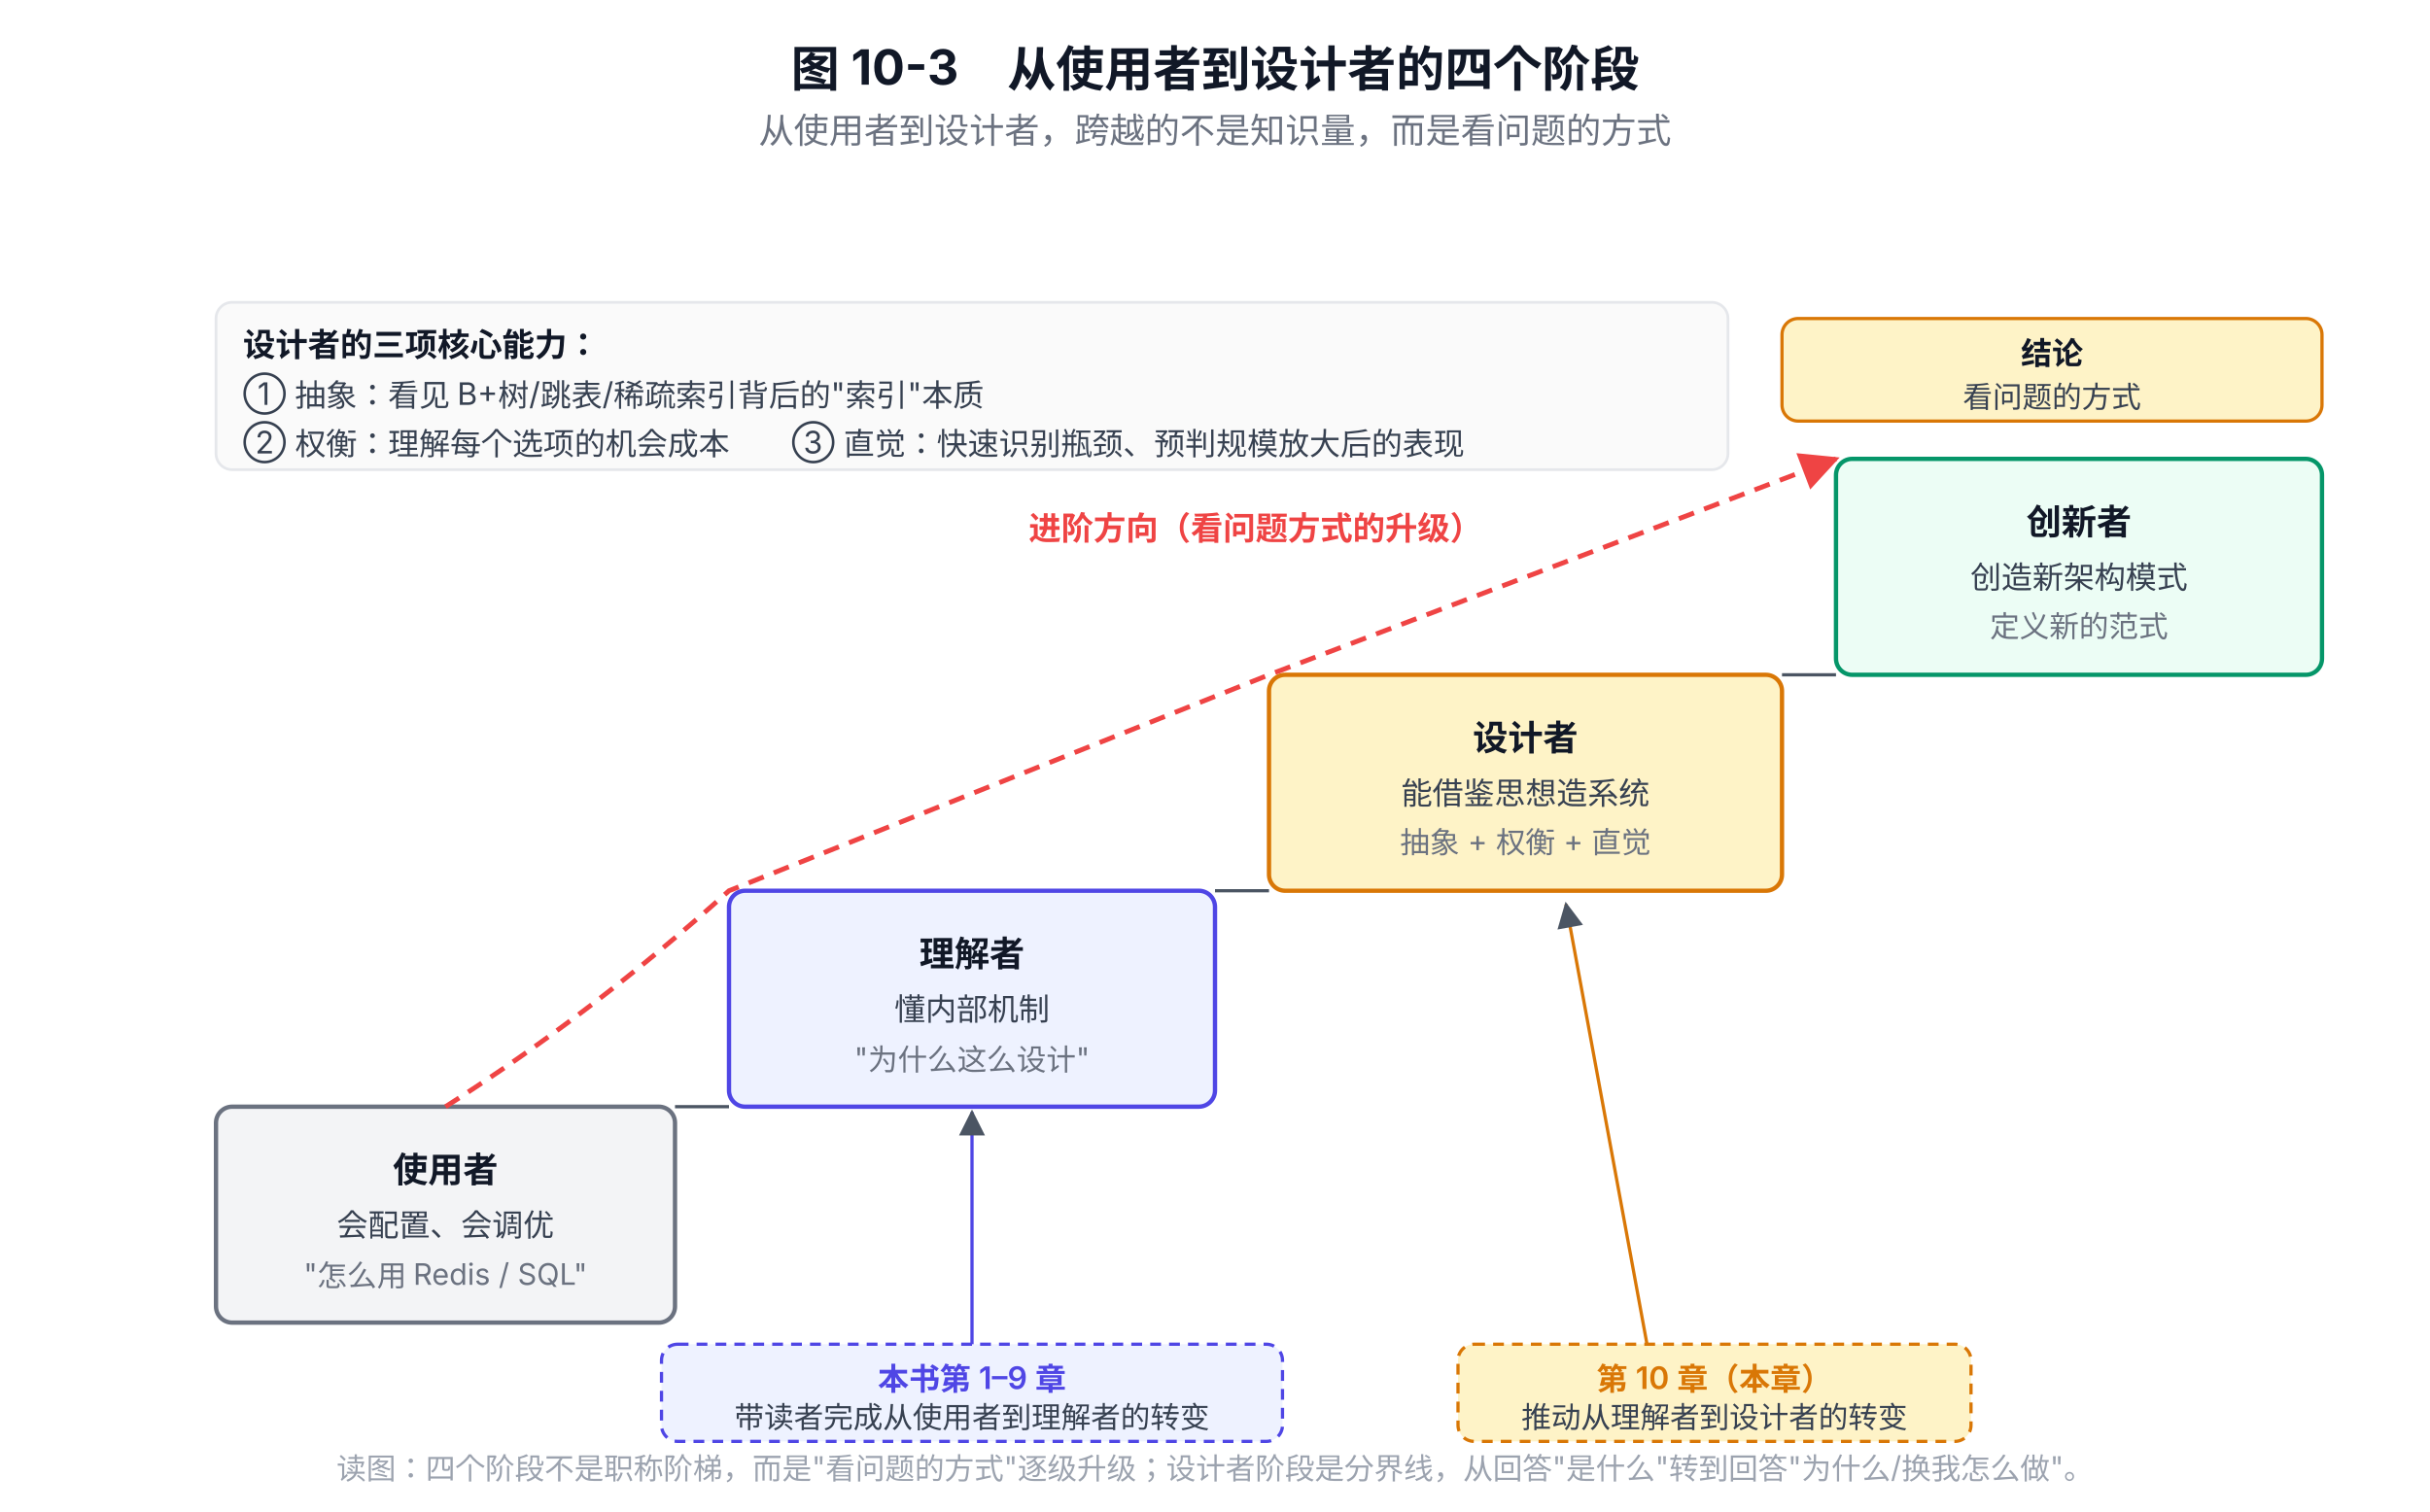
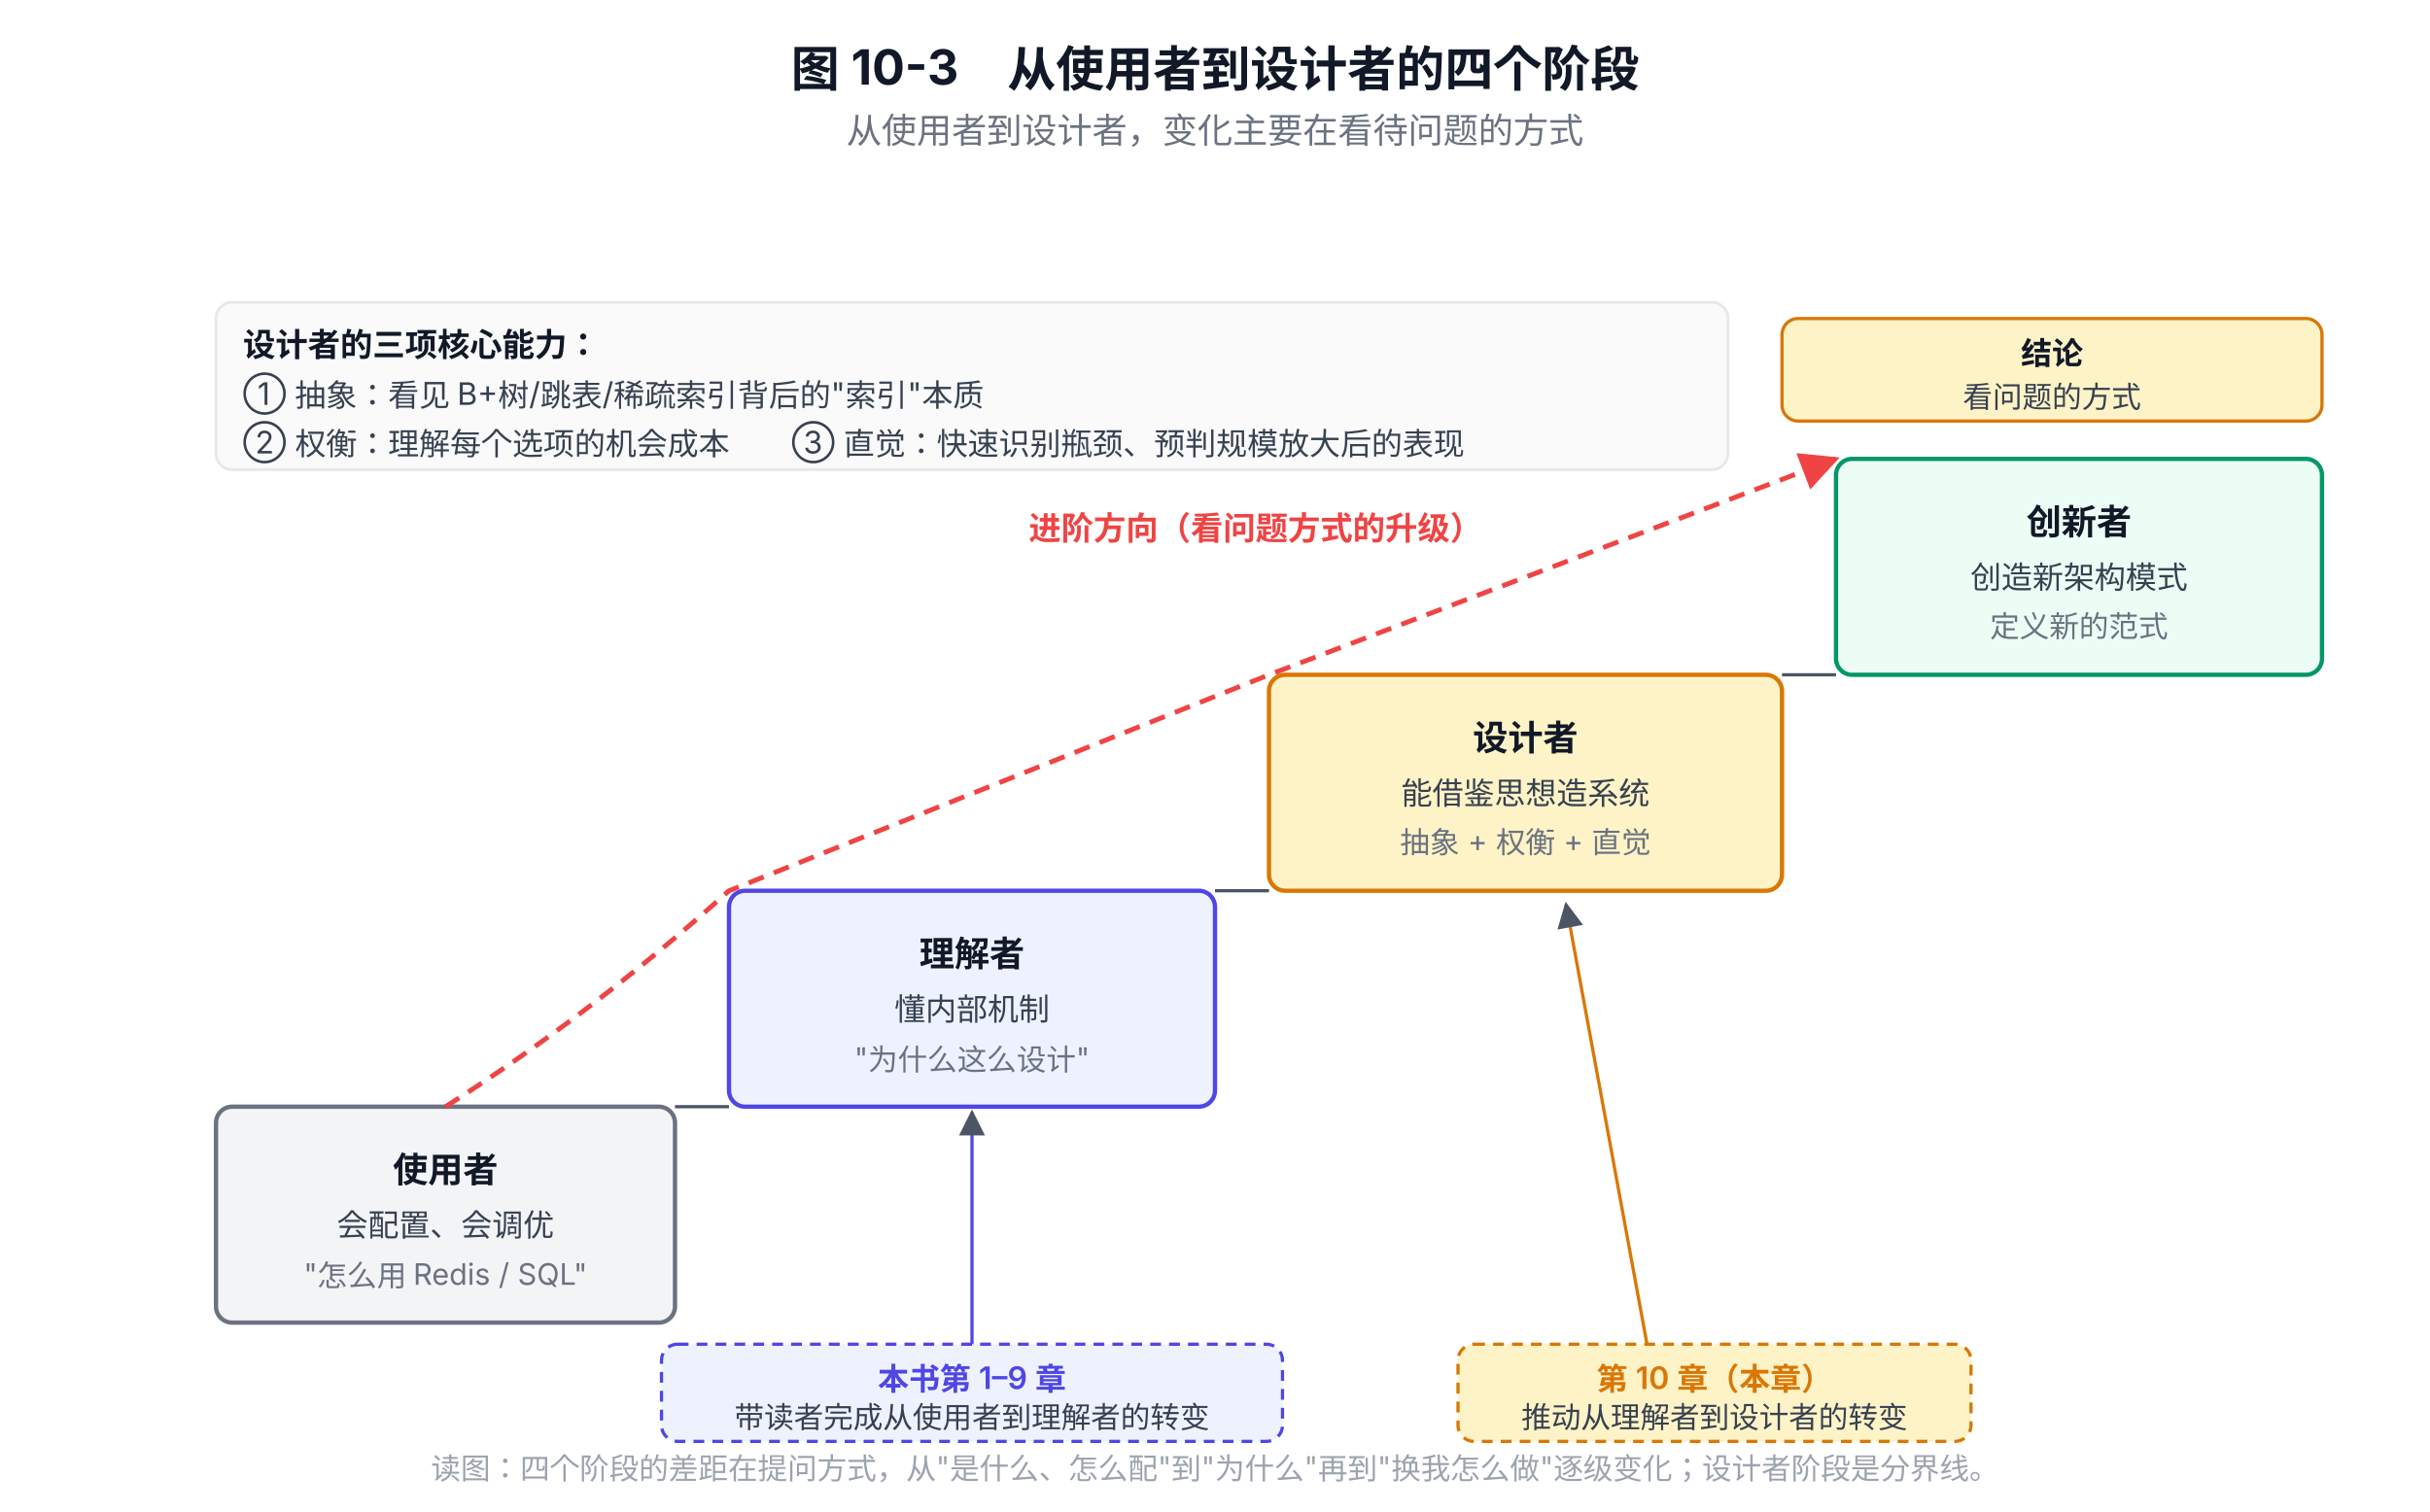
<svg xmlns="http://www.w3.org/2000/svg" viewBox="0 0 900 560" font-family="system-ui, -apple-system, 'PingFang SC', 'Microsoft YaHei', sans-serif">
  <defs>
    <marker id="arrow" viewBox="0 0 10 10" refX="9" refY="5" markerWidth="8" markerHeight="8" orient="auto-start-reverse">
      <path d="M0,0 L10,5 L0,10 z" fill="#EF4444" />
    </marker>
    <marker id="arrowGray" viewBox="0 0 10 10" refX="9" refY="5" markerWidth="8" markerHeight="8" orient="auto-start-reverse">
      <path d="M0,0 L10,5 L0,10 z" fill="#4B5563" />
    </marker>
  </defs>
  <text x="450" y="32" text-anchor="middle" font-size="18" font-weight="700" fill="#111827">图 10-3　从使用者到设计者的四个阶段</text>
-   <text x="450" y="53" text-anchor="middle" font-size="13" fill="#6B7280">从使用者到设计者，跨越的不是知识量，而是看问题的方式</text>
+   <text x="450" y="53" text-anchor="middle" font-size="13" fill="#6B7280">从使用者到设计者，变化主要在看待问题的方式</text>
  <rect x="80" y="410" width="170" height="80" rx="6" fill="#F3F4F6" stroke="#6B7280" stroke-width="1.6" />
  <text x="165" y="438" text-anchor="middle" font-size="13" font-weight="700" fill="#111827">使用者</text>
  <text x="165" y="458" text-anchor="middle" font-size="11.5" fill="#374151">会配置、会调优</text>
  <text x="165" y="476" text-anchor="middle" font-size="11" fill="#6B7280">"怎么用 Redis / SQL"</text>
  <rect x="270" y="330" width="180" height="80" rx="6" fill="#EEF2FF" stroke="#4F46E5" stroke-width="1.6" />
  <text x="360" y="358" text-anchor="middle" font-size="13" font-weight="700" fill="#111827">理解者</text>
  <text x="360" y="378" text-anchor="middle" font-size="11.5" fill="#374151">懂内部机制</text>
  <text x="360" y="396" text-anchor="middle" font-size="11" fill="#6B7280">"为什么这么设计"</text>
  <rect x="470" y="250" width="190" height="80" rx="6" fill="#FEF3C7" stroke="#D97706" stroke-width="1.6" />
  <text x="565" y="278" text-anchor="middle" font-size="13" font-weight="700" fill="#111827">设计者</text>
  <text x="565" y="298" text-anchor="middle" font-size="11.5" fill="#374151">能借鉴思想造系统</text>
  <text x="565" y="316" text-anchor="middle" font-size="11" fill="#6B7280">抽象 + 权衡 + 直觉</text>
  <rect x="680" y="170" width="180" height="80" rx="6" fill="#ECFDF5" stroke="#059669" stroke-width="1.6" />
  <text x="770" y="198" text-anchor="middle" font-size="13" font-weight="700" fill="#111827">创新者</text>
  <text x="770" y="218" text-anchor="middle" font-size="11.5" fill="#374151">创造新架构模式</text>
  <text x="770" y="236" text-anchor="middle" font-size="11" fill="#6B7280">定义新的范式</text>
  <line x1="250" y1="410" x2="270" y2="410" stroke="#4B5563" stroke-width="1.2" />
  <line x1="450" y1="330" x2="470" y2="330" stroke="#4B5563" stroke-width="1.2" />
  <line x1="660" y1="250" x2="680" y2="250" stroke="#4B5563" stroke-width="1.2" />
  <path d="M 165 410 Q 220 375 270 330 Q 370 290 470 250 Q 575 210 680 170" fill="none" stroke="#EF4444" stroke-width="1.8" stroke-dasharray="6,4" marker-end="url(#arrow)" />
  <text x="465" y="200" text-anchor="middle" font-size="12" font-weight="600" fill="#EF4444">进阶方向（看问题方式的升级）</text>
  <rect x="245" y="498" width="230" height="36" rx="6" fill="#EEF2FF" stroke="#4F46E5" stroke-width="1.2" stroke-dasharray="4,3" />
  <text x="360" y="515" text-anchor="middle" font-size="11.5" font-weight="600" fill="#4F46E5">本书第 1–9 章</text>
  <text x="360" y="529" text-anchor="middle" font-size="11" fill="#374151">带读者完成从使用者到理解者的转变</text>
  <line x1="360" y1="498" x2="360" y2="412" stroke="#4F46E5" stroke-width="1.2" marker-end="url(#arrowGray)" />
  <rect x="540" y="498" width="190" height="36" rx="6" fill="#FEF3C7" stroke="#D97706" stroke-width="1.2" stroke-dasharray="4,3" />
  <text x="635" y="515" text-anchor="middle" font-size="11.5" font-weight="600" fill="#D97706">第 10 章（本章）</text>
  <text x="635" y="529" text-anchor="middle" font-size="11" fill="#374151">推动从理解者到设计者的转变</text>
  <line x1="610" y1="498" x2="580" y2="335" stroke="#D97706" stroke-width="1.2" marker-end="url(#arrowGray)" />
  <rect x="80" y="112" width="560" height="62" rx="6" fill="#FAFAFA" stroke="#E5E7EB" stroke-width="1" />
  <text x="90" y="132" font-size="12" font-weight="700" fill="#111827">设计者的三项核心能力：</text>
  <text x="90" y="150" font-size="11.5" fill="#374151">① 抽象：看见 B+树/跳表/稀疏索引背后的"索引"本质</text>
  <text x="90" y="168" font-size="11.5" fill="#374151">② 权衡：理解每个选项的机会成本　　③ 直觉：快速识别瓶颈、预判规模放大后的表现</text>
  <rect x="660" y="118" width="200" height="38" rx="6" fill="#FEF3C7" stroke="#D97706" stroke-width="1.2" />
  <text x="760" y="135" text-anchor="middle" font-size="11.5" font-weight="700" fill="#111827">结论</text>
  <text x="760" y="151" text-anchor="middle" font-size="11" fill="#374151">看问题的方式</text>
-   <text x="450" y="548" text-anchor="middle" font-size="11" fill="#9CA3AF">读图：四个阶段不是职称阶梯，而是"看问题的方式"逐级升级；设计者阶段是分界线，从回答"是什么"转到回答"为什么/换我怎么做"。</text>
+   <text x="450" y="548" text-anchor="middle" font-size="11" fill="#9CA3AF">读图：四个阶段的差距在提问方式，从"是什么、怎么配"到"为什么"再到"换我怎么做"逐级变化；设计者阶段是分界线。</text>
</svg>
